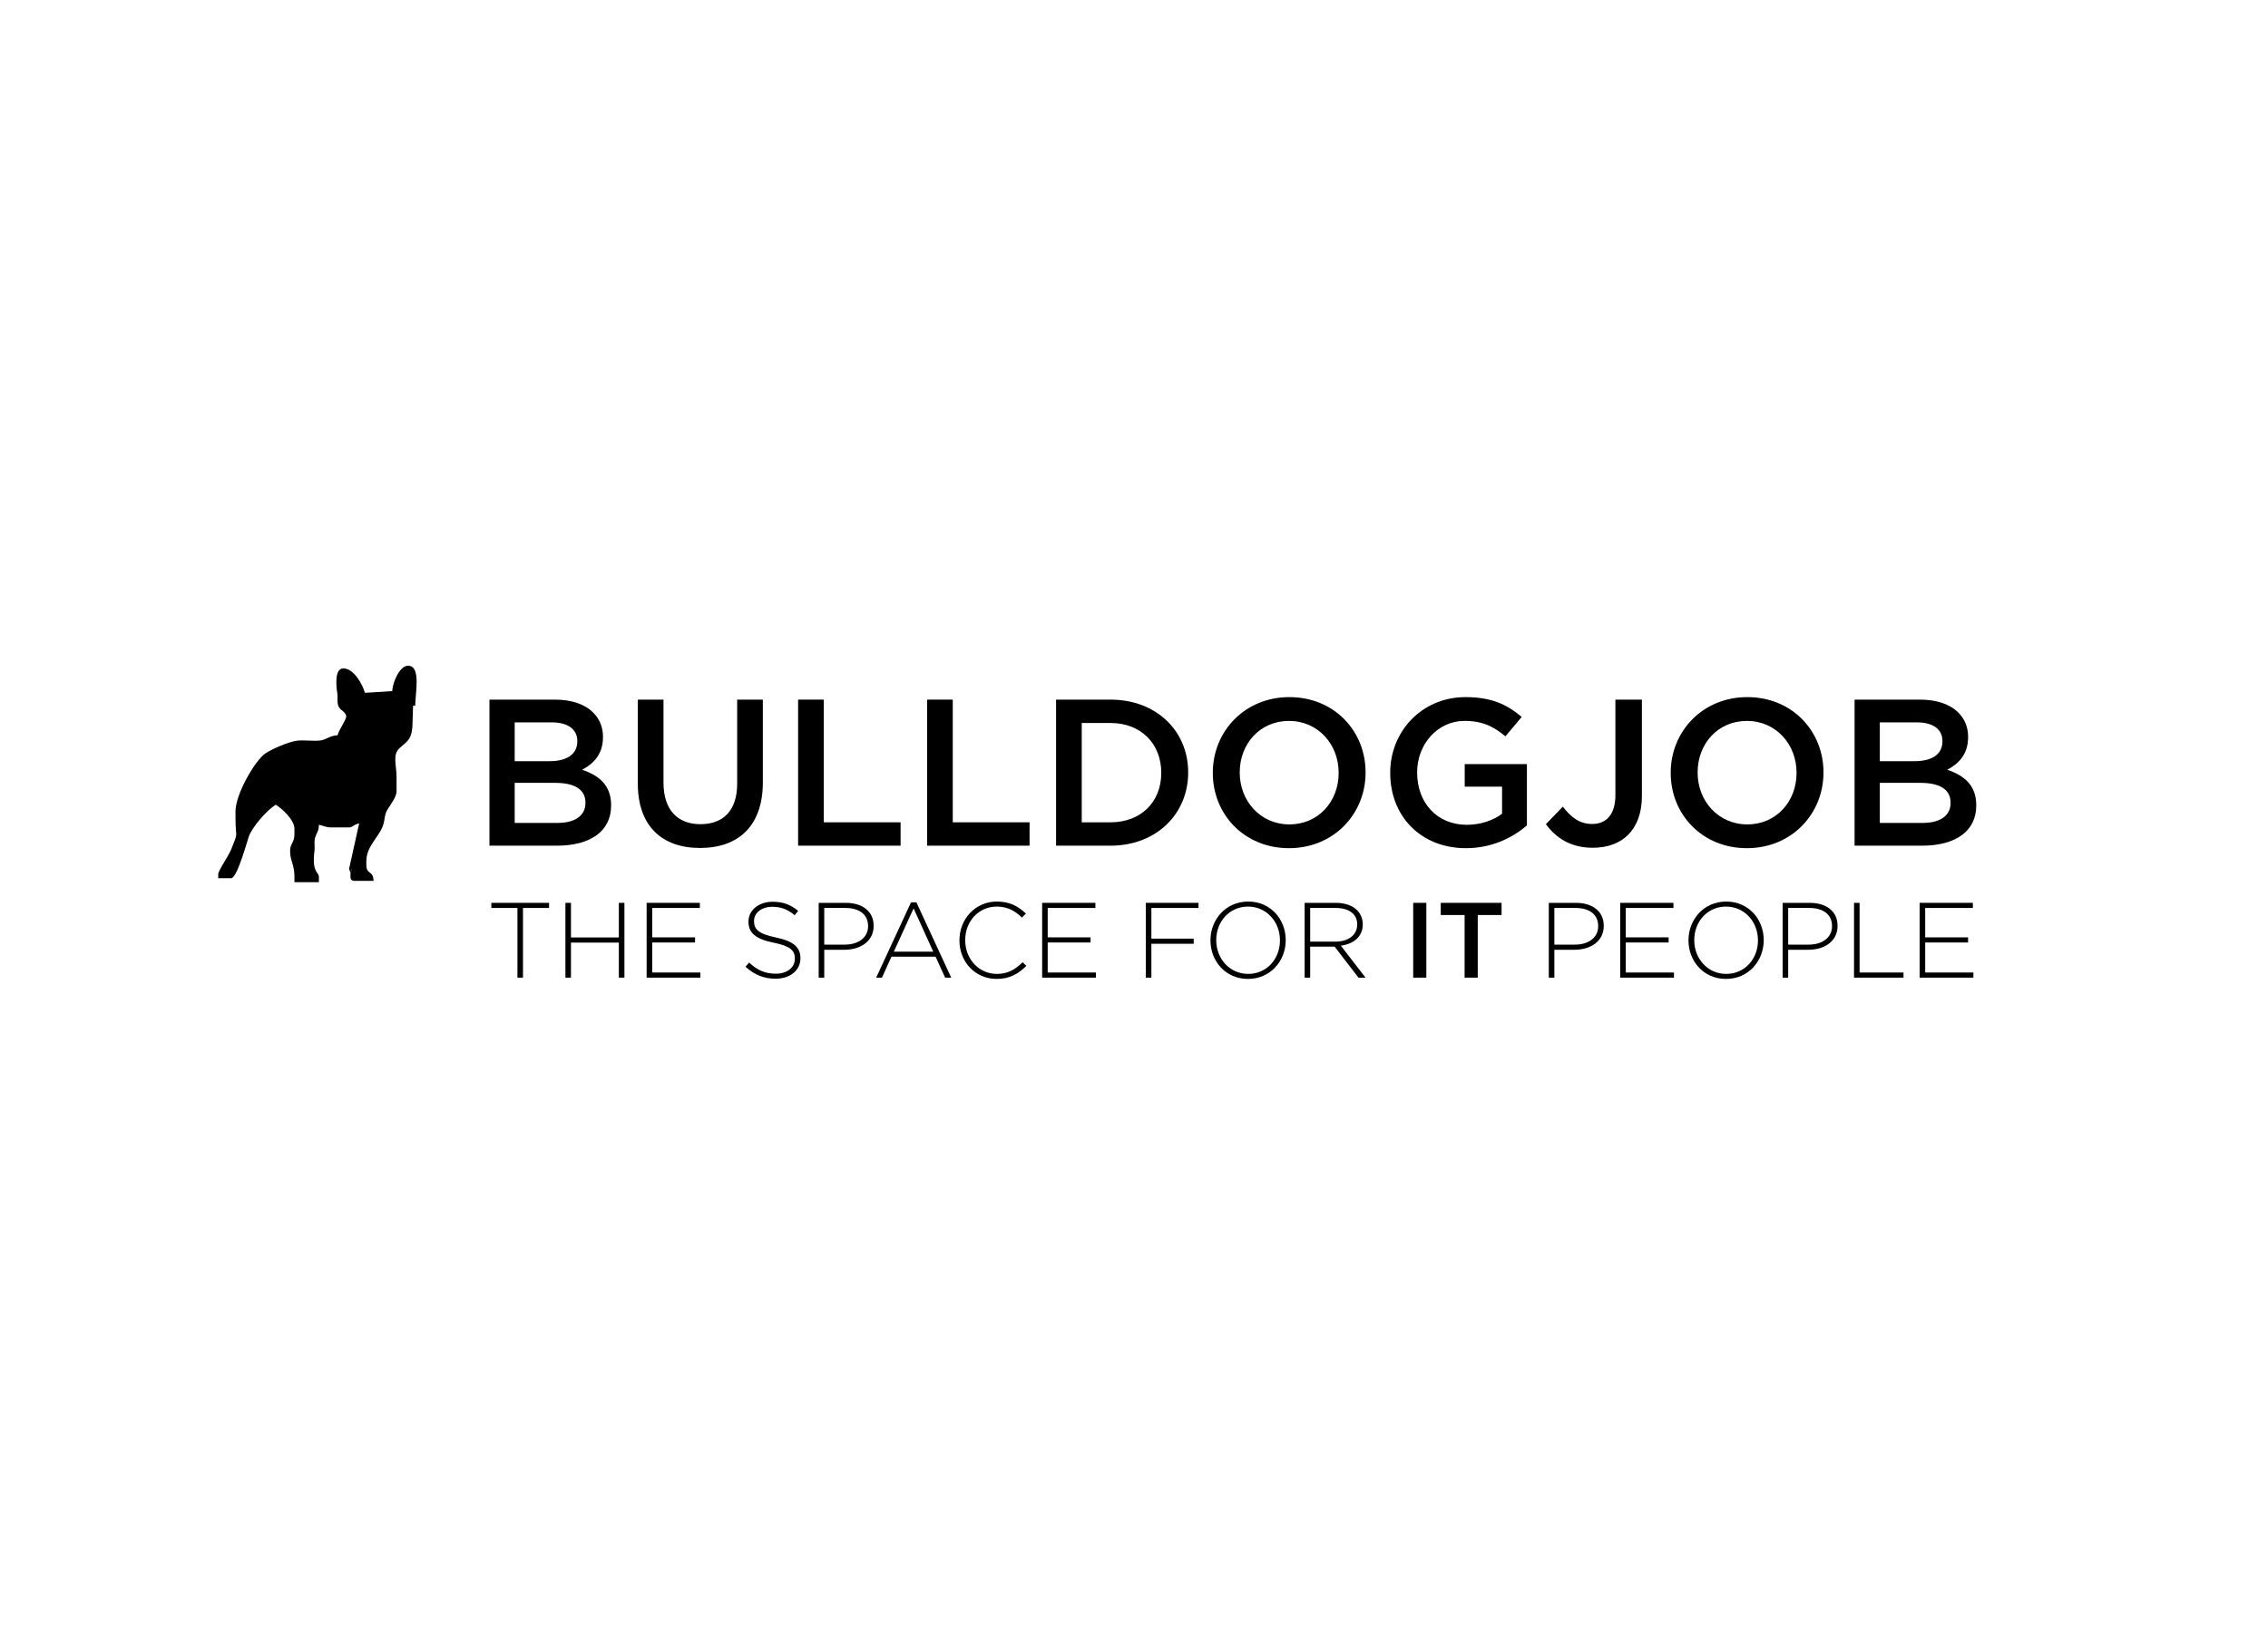
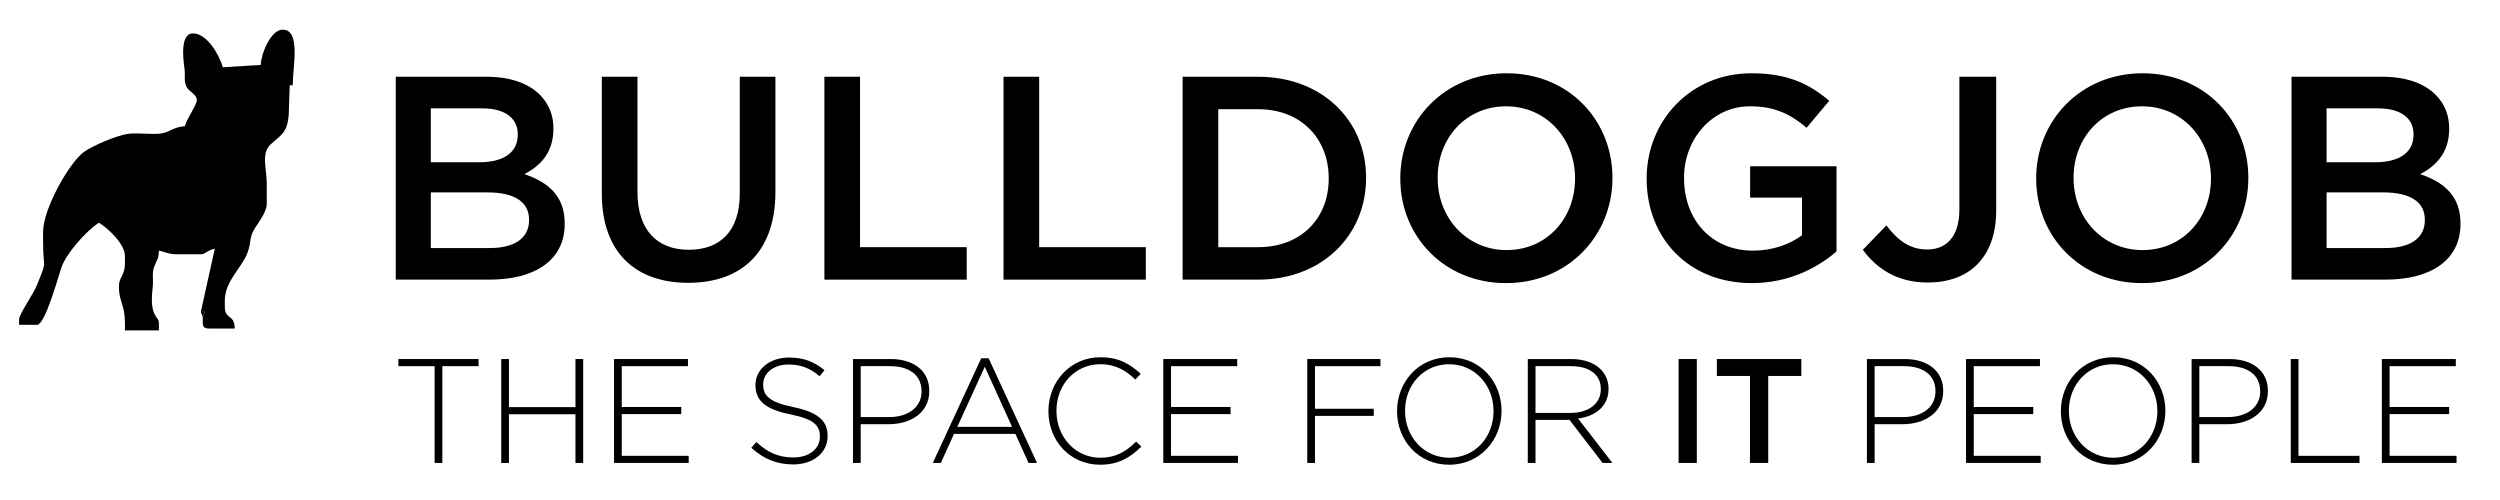
- <svg xmlns="http://www.w3.org/2000/svg" version="1.1" id="Layer_1" x="0px" y="0px" width="510.236px" height="368.504px" viewBox="0 0 510.236 368.504" enable-background="new 0 0 510.236 368.504" xml:space="preserve">
-   <g>
-     <g>
-       <path d="M110.111,157.434h14.743c3.756,0,6.714,1.033,8.592,2.911c1.456,1.456,2.207,3.287,2.207,5.446v0.094    c0,3.944-2.253,6.056-4.695,7.325c3.85,1.314,6.526,3.521,6.526,7.981v0.094c0,5.869-4.836,9.015-12.16,9.015h-15.212V157.434z     M129.877,166.73c0-2.583-2.066-4.179-5.775-4.179h-8.311v8.732h7.888c3.709,0,6.198-1.455,6.198-4.46V166.73z M124.947,176.167    h-9.155v9.015h9.578c3.897,0,6.338-1.549,6.338-4.507v-0.094C131.708,177.811,129.502,176.167,124.947,176.167z" />
-       <path d="M143.494,176.355v-18.921h5.775v18.686c0,6.104,3.146,9.344,8.31,9.344c5.118,0,8.264-3.052,8.264-9.108v-18.921h5.775    v18.639c0,9.813-5.54,14.743-14.132,14.743C148.94,190.816,143.494,185.887,143.494,176.355z" />
-       <path d="M179.553,157.434h5.775v27.607h17.278v5.259h-23.053V157.434z" />
-       <path d="M208.57,157.434h5.775v27.607h17.278v5.259H208.57V157.434z" />
-       <path d="M237.586,157.434h12.254c10.331,0,17.465,7.089,17.465,16.339v0.094c0,9.249-7.135,16.433-17.465,16.433h-12.254V157.434z     M243.362,162.692v22.349h6.479c6.903,0,11.409-4.647,11.409-11.08v-0.094c0-6.433-4.506-11.175-11.409-11.175H243.362z" />
-       <path d="M272.849,173.961v-0.094c0-9.25,7.135-16.997,17.23-16.997c10.094,0,17.137,7.653,17.137,16.903v0.094    c0,9.249-7.137,16.996-17.23,16.996C279.89,190.863,272.849,183.21,272.849,173.961z M301.159,173.961v-0.094    c0-6.386-4.648-11.644-11.174-11.644c-6.527,0-11.08,5.165-11.08,11.55v0.094c0,6.385,4.646,11.644,11.174,11.644    C296.604,185.511,301.159,180.346,301.159,173.961z" />
-       <path d="M312.759,173.961v-0.094c0-9.203,7.041-16.997,16.949-16.997c5.727,0,9.248,1.596,12.629,4.46l-3.662,4.366    c-2.535-2.113-5.023-3.474-9.203-3.474c-6.057,0-10.656,5.258-10.656,11.55v0.094c0,6.761,4.459,11.737,11.174,11.737    c3.098,0,5.916-0.985,7.934-2.488v-6.104h-8.404v-5.071h13.992v13.804c-3.24,2.771-7.887,5.118-13.709,5.118    C319.519,190.863,312.759,183.539,312.759,173.961z" />
-       <path d="M347.784,185.464l3.803-3.944c1.926,2.489,3.85,3.897,6.621,3.897c3.098,0,5.211-2.066,5.211-6.479v-21.503h5.963v21.691    c0,3.897-1.174,6.809-3.1,8.733c-1.924,1.925-4.693,2.911-7.98,2.911C353.231,190.77,349.944,188.422,347.784,185.464z" />
-       <path d="M375.862,173.961v-0.094c0-9.25,7.137-16.997,17.23-16.997c10.096,0,17.139,7.653,17.139,16.903v0.094    c0,9.249-7.137,16.996-17.232,16.996C382.905,190.863,375.862,183.21,375.862,173.961z M404.175,173.961v-0.094    c0-6.386-4.648-11.644-11.176-11.644c-6.525,0-11.08,5.165-11.08,11.55v0.094c0,6.385,4.648,11.644,11.174,11.644    C399.62,185.511,404.175,180.346,404.175,173.961z" />
-       <path d="M417.228,157.434h14.742c3.756,0,6.715,1.033,8.592,2.911c1.455,1.456,2.207,3.287,2.207,5.446v0.094    c0,3.944-2.254,6.056-4.695,7.325c3.85,1.314,6.527,3.521,6.527,7.981v0.094c0,5.869-4.836,9.015-12.162,9.015h-15.211V157.434z     M436.993,166.73c0-2.583-2.066-4.179-5.775-4.179h-8.311v8.732h7.889c3.709,0,6.197-1.455,6.197-4.46V166.73z M432.063,176.167    h-9.156v9.015h9.578c3.898,0,6.34-1.549,6.34-4.507v-0.094C438.825,177.811,436.618,176.167,432.063,176.167z" />
-     </g>
-     <g>
-       <path fill-rule="evenodd" clip-rule="evenodd" d="M78.857,196.416l0.325-0.899h-0.649l2.266-10.227    c-1.305,0.282-1.508,0.904-2.266,0.904h-3.88c-1.393,0-1.755-0.354-2.912-0.603c-0.036,1.502-0.356,1.498-0.758,2.604    c-0.418,1.154-0.092,2.105-0.247,3.378c-0.592,4.846,1.005,4.632,1.005,5.743v1.204h-5.5v-1.204c0-2.822-0.971-3.595-0.971-5.712    v-0.301c0-1.379,0.971-1.706,0.971-3.607v-1.204c0-2.022-2.824-4.554-4.206-5.411c-2.016,1.253-5.327,4.994-6.092,7.266    c-0.532,1.573-2.639,9.273-3.935,9.273h-2.912v-0.904c0-0.822,2.287-4.005,2.954-5.675c1.671-4.189,0.929-2.042,0.929-6.953    v-1.504c0-3.832,4.349-11.406,6.695-13.022c1.416-0.974,5.253-2.677,7.236-2.897c1.55-0.168,3.631,0.153,5.136-0.035    c1.43-0.179,1.936-1.035,3.9-1.188c0.309-1.234,1.941-3.441,1.941-4.209c0-0.946-1.206-1.333-1.633-2.093    c-0.545-0.96-0.184-1.923-0.389-3.248c-0.22-1.442-0.653-5.484,1.373-5.484c2.373,0,4.343,3.63,4.858,5.491l6.143-0.383    c0.04-1.729,1.598-5.711,3.559-5.711c2.989,0,1.618,6.131,1.618,9.02l-0.482-0.033l-0.164,4.843    c-0.242,2.986-1.334,3.256-2.95,4.78c-1.543,1.454-0.608,3.904-0.608,6.349v3.308c0,1.168-1.22,2.843-1.813,3.728    c-1.105,1.654-0.646,2.433-1.317,4.188c-0.926,2.411-3.663,4.554-3.663,7.72v0.905c0,2.32,1.557,1.147,1.616,3.609h-4.205    C78.66,198.224,78.857,197.464,78.857,196.416L78.857,196.416z" />
-       <polygon fill-rule="evenodd" clip-rule="evenodd" points="78.857,196.416 78.533,195.517 79.182,195.517 78.857,196.416   " />
-     </g>
-   </g>
-   <g>
-     <path d="M116.408,204.318h-5.868v-1.154h12.986v1.154h-5.868v15.679h-1.25V204.318z" />
-     <path d="M127.202,203.164h1.25v7.791h10.773v-7.791h1.25v16.833h-1.25v-7.888h-10.773v7.888h-1.25V203.164z" />
-     <path d="M145.474,203.164h11.976v1.154h-10.726v6.612h9.643v1.154h-9.643v6.758h10.846v1.154h-12.096V203.164z" />
-     <path d="M167.713,217.544l0.817-0.938c1.852,1.707,3.559,2.501,6.036,2.501c2.525,0,4.256-1.419,4.256-3.343v-0.048   c0-1.779-0.938-2.813-4.761-3.583c-4.04-0.818-5.675-2.188-5.675-4.737v-0.049c0-2.501,2.285-4.425,5.411-4.425   c2.453,0,4.064,0.674,5.771,2.044l-0.793,0.986c-1.587-1.371-3.174-1.899-5.026-1.899c-2.477,0-4.112,1.419-4.112,3.174v0.048   c0,1.78,0.914,2.862,4.906,3.68c3.896,0.794,5.531,2.188,5.531,4.642v0.048c0,2.717-2.333,4.593-5.579,4.593   C171.801,220.237,169.733,219.348,167.713,217.544z" />
-     <path d="M184.182,203.164h6.108c3.704,0,6.253,1.899,6.253,5.146v0.048c0,3.535-3.054,5.363-6.565,5.363h-4.545v6.276h-1.25   V203.164z M190.05,212.566c3.126,0,5.242-1.636,5.242-4.137v-0.048c0-2.669-2.068-4.063-5.098-4.063h-4.762v8.248H190.05z" />
-     <path d="M204.956,203.043h1.203l7.839,16.954h-1.371l-2.14-4.714h-9.932l-2.141,4.714h-1.298L204.956,203.043z M209.958,214.153   l-4.425-9.739l-4.449,9.739H209.958z" />
-     <path d="M215.846,211.629v-0.049c0-4.762,3.559-8.705,8.417-8.705c3.006,0,4.81,1.106,6.541,2.693l-0.89,0.914   c-1.467-1.419-3.15-2.478-5.676-2.478c-4.04,0-7.094,3.295-7.094,7.527v0.048c0,4.257,3.102,7.575,7.118,7.575   c2.429,0,4.088-0.938,5.795-2.621l0.842,0.817c-1.78,1.756-3.704,2.934-6.686,2.934   C219.405,220.285,215.846,216.462,215.846,211.629z" />
-     <path d="M234.455,203.164h11.976v1.154h-10.726v6.612h9.643v1.154h-9.643v6.758h10.846v1.154h-12.096V203.164z" />
-     <path d="M257.775,203.164h11.855v1.154h-10.604v6.901h9.522v1.154h-9.522v7.623h-1.251V203.164z" />
-     <path d="M272.321,211.629v-0.049c0-4.593,3.391-8.705,8.488-8.705c5.099,0,8.441,4.064,8.441,8.657v0.048   c0,4.594-3.391,8.705-8.489,8.705S272.321,216.222,272.321,211.629z M287.952,211.629v-0.049c0-4.16-3.03-7.575-7.19-7.575   s-7.143,3.367-7.143,7.527v0.048c0,4.16,3.03,7.575,7.19,7.575S287.952,215.789,287.952,211.629z" />
-     <path d="M293.502,203.164h7.07c2.067,0,3.728,0.648,4.737,1.659c0.793,0.793,1.274,1.924,1.274,3.126v0.048   c0,2.813-2.092,4.425-4.93,4.81l5.555,7.19h-1.587l-5.362-6.974h-5.507v6.974h-1.251V203.164z M300.428,211.893   c2.813,0,4.905-1.418,4.905-3.848v-0.048c0-2.261-1.779-3.679-4.833-3.679h-5.747v7.574H300.428z" />
-     <path d="M317.929,203.164h2.957v16.833h-2.957V203.164z" />
-     <path d="M329.493,205.905h-5.362v-2.741h13.683v2.741h-5.362v14.092h-2.958V205.905z" />
-     <path d="M348.438,203.164h6.108c3.703,0,6.252,1.899,6.252,5.146v0.048c0,3.535-3.054,5.363-6.564,5.363h-4.545v6.276h-1.251   V203.164z M354.306,212.566c3.126,0,5.242-1.636,5.242-4.137v-0.048c0-2.669-2.068-4.063-5.099-4.063h-4.761v8.248H354.306z" />
-     <path d="M364.498,203.164h11.976v1.154h-10.725v6.612h9.643v1.154h-9.643v6.758h10.845v1.154h-12.096V203.164z" />
-     <path d="M379.861,211.629v-0.049c0-4.593,3.391-8.705,8.488-8.705c5.099,0,8.441,4.064,8.441,8.657v0.048   c0,4.594-3.392,8.705-8.489,8.705S379.861,216.222,379.861,211.629z M395.492,211.629v-0.049c0-4.16-3.03-7.575-7.19-7.575   s-7.143,3.367-7.143,7.527v0.048c0,4.16,3.03,7.575,7.19,7.575S395.492,215.789,395.492,211.629z" />
-     <path d="M401.042,203.164h6.108c3.703,0,6.252,1.899,6.252,5.146v0.048c0,3.535-3.054,5.363-6.564,5.363h-4.546v6.276h-1.25   V203.164z M406.909,212.566c3.127,0,5.243-1.636,5.243-4.137v-0.048c0-2.669-2.068-4.063-5.099-4.063h-4.762v8.248H406.909z" />
-     <path d="M417.103,203.164h1.25v15.679h9.884v1.154h-11.134V203.164z" />
-     <path d="M431.864,203.164h11.976v1.154h-10.726v6.612h9.644v1.154h-9.644v6.758h10.846v1.154h-12.096V203.164z" />
-   </g>
+ <svg xmlns="http://www.w3.org/2000/svg" width="405" height="81" viewBox="0 0 405 81" fill="none">
+   <path d="M64.111 12.434H78.854C82.61 12.434 85.568 13.467 87.446 15.345C88.902 16.801 89.653 18.632 89.653 20.791V20.885C89.653 24.829 87.4 26.941 84.958 28.21C88.808 29.524 91.484 31.731 91.484 36.191V36.285C91.484 42.154 86.648 45.3 79.324 45.3H64.112V12.434H64.111ZM83.877 21.73C83.877 19.147 81.811 17.551 78.102 17.551H69.791V26.283H77.679C81.388 26.283 83.877 24.828 83.877 21.823V21.73ZM78.947 31.167H69.792V40.182H79.37C83.267 40.182 85.708 38.633 85.708 35.675V35.581C85.708 32.811 83.502 31.167 78.947 31.167Z" fill="black" />
+   <path d="M97.494 31.355V12.434H103.269V31.12C103.269 37.224 106.415 40.464 111.579 40.464C116.697 40.464 119.843 37.412 119.843 31.356V12.435H125.618V31.074C125.618 40.887 120.078 45.817 111.486 45.817C102.94 45.816 97.494 40.887 97.494 31.355Z" fill="black" />
+   <path d="M133.553 12.434H139.328V40.041H156.606V45.3H133.553V12.434Z" fill="black" />
+   <path d="M162.57 12.434H168.345V40.041H185.623V45.3H162.57V12.434Z" fill="black" />
+   <path d="M191.586 12.434H203.84C214.171 12.434 221.305 19.523 221.305 28.773V28.867C221.305 38.116 214.17 45.3 203.84 45.3H191.586V12.434ZM197.362 17.692V40.041H203.841C210.744 40.041 215.25 35.394 215.25 28.961V28.867C215.25 22.434 210.744 17.692 203.841 17.692H197.362V17.692Z" fill="black" />
+   <path d="M226.849 28.961V28.867C226.849 19.617 233.984 11.87 244.079 11.87C254.173 11.87 261.216 19.523 261.216 28.773V28.867C261.216 38.116 254.079 45.863 243.986 45.863C233.89 45.863 226.849 38.21 226.849 28.961ZM255.159 28.961V28.867C255.159 22.481 250.511 17.223 243.985 17.223C237.458 17.223 232.905 22.388 232.905 28.773V28.867C232.905 35.252 237.551 40.511 244.079 40.511C250.604 40.511 255.159 35.346 255.159 28.961Z" fill="black" />
+   <path d="M266.759 28.961V28.867C266.759 19.664 273.8 11.87 283.708 11.87C289.435 11.87 292.956 13.466 296.337 16.33L292.675 20.696C290.14 18.583 287.652 17.222 283.472 17.222C277.415 17.222 272.816 22.48 272.816 28.772V28.866C272.816 35.627 277.275 40.603 283.99 40.603C287.088 40.603 289.906 39.618 291.924 38.115V32.011H283.52V26.94H297.512V40.744C294.272 43.515 289.625 45.862 283.803 45.862C273.519 45.863 266.759 38.539 266.759 28.961Z" fill="black" />
+   <path d="M301.784 40.464L305.587 36.52C307.513 39.009 309.437 40.417 312.208 40.417C315.306 40.417 317.419 38.351 317.419 33.938V12.435H323.382V34.126C323.382 38.023 322.208 40.935 320.282 42.859C318.358 44.784 315.589 45.77 312.302 45.77C307.231 45.77 303.944 43.422 301.784 40.464Z" fill="black" />
+   <path d="M329.862 28.961V28.867C329.862 19.617 336.999 11.87 347.092 11.87C357.188 11.87 364.231 19.523 364.231 28.773V28.867C364.231 38.116 357.094 45.863 346.999 45.863C336.905 45.863 329.862 38.21 329.862 28.961ZM358.175 28.961V28.867C358.175 22.481 353.527 17.223 346.999 17.223C340.474 17.223 335.919 22.388 335.919 28.773V28.867C335.919 35.252 340.567 40.511 347.093 40.511C353.62 40.511 358.175 35.346 358.175 28.961Z" fill="black" />
+   <path d="M371.228 12.434H385.97C389.726 12.434 392.685 13.467 394.562 15.345C396.017 16.801 396.769 18.632 396.769 20.791V20.885C396.769 24.829 394.515 26.941 392.074 28.21C395.924 29.524 398.601 31.731 398.601 36.191V36.285C398.601 42.154 393.765 45.3 386.439 45.3H371.228V12.434ZM390.993 21.73C390.993 19.147 388.927 17.551 385.218 17.551H376.907V26.283H384.796C388.505 26.283 390.993 24.828 390.993 21.823V21.73V21.73ZM386.063 31.167H376.907V40.182H386.485C390.383 40.182 392.825 38.633 392.825 35.675V35.581C392.825 32.811 390.618 31.167 386.063 31.167Z" fill="black" />
+   <path fill-rule="evenodd" clip-rule="evenodd" d="M32.857 51.416L33.182 50.517H32.533L34.799 40.29C33.494 40.572 33.291 41.194 32.533 41.194H28.653C27.26 41.194 26.898 40.84 25.741 40.591C25.705 42.093 25.385 42.089 24.983 43.195C24.565 44.349 24.891 45.3 24.736 46.573C24.144 51.419 25.741 51.205 25.741 52.316V53.52H20.241V52.316C20.241 49.494 19.27 48.721 19.27 46.604V46.303C19.27 44.924 20.241 44.597 20.241 42.696V41.492C20.241 39.47 17.417 36.938 16.035 36.081C14.019 37.334 10.708 41.075 9.943 43.347C9.411 44.92 7.304 52.62 6.008 52.62H3.096V51.716C3.096 50.894 5.383 47.711 6.05 46.041C7.721 41.852 6.979 43.999 6.979 39.088V37.584C6.979 33.752 11.328 26.178 13.674 24.562C15.09 23.588 18.927 21.885 20.91 21.665C22.46 21.497 24.541 21.818 26.046 21.63C27.476 21.451 27.982 20.595 29.946 20.442C30.255 19.208 31.887 17.001 31.887 16.233C31.887 15.287 30.681 14.9 30.254 14.14C29.709 13.18 30.07 12.217 29.865 10.892C29.645 9.45 29.212 5.408 31.238 5.408C33.611 5.408 35.581 9.038 36.096 10.899L42.239 10.516C42.279 8.787 43.837 4.805 45.798 4.805C48.787 4.805 47.416 10.936 47.416 13.825L46.934 13.792L46.77 18.635C46.528 21.621 45.436 21.891 43.82 23.415C42.277 24.869 43.212 27.319 43.212 29.764V33.072C43.212 34.24 41.992 35.915 41.399 36.8C40.294 38.454 40.753 39.233 40.082 40.988C39.156 43.399 36.419 45.542 36.419 48.708V49.613C36.419 51.933 37.976 50.76 38.035 53.222H33.83C32.66 53.224 32.857 52.464 32.857 51.416Z" fill="black" />
+   <path fill-rule="evenodd" clip-rule="evenodd" d="M32.857 51.416L32.533 50.517H33.182L32.857 51.416Z" fill="black" />
+   <path d="M70.408 59.318H64.54V58.164H77.526V59.318H71.658V74.997H70.408V59.318V59.318Z" fill="black" />
+   <path d="M81.202 58.164H82.452V65.955H93.225V58.164H94.475V74.997H93.225V67.109H82.452V74.997H81.202V58.164Z" fill="black" />
+   <path d="M99.474 58.164H111.45V59.318H100.724V65.93H110.367V67.084H100.724V73.842H111.57V74.996H99.474V58.164Z" fill="black" />
+   <path d="M121.713 72.544L122.53 71.606C124.382 73.313 126.089 74.107 128.566 74.107C131.091 74.107 132.822 72.688 132.822 70.764V70.716C132.822 68.937 131.884 67.903 128.061 67.133C124.021 66.315 122.386 64.945 122.386 62.396V62.347C122.386 59.846 124.671 57.922 127.797 57.922C130.25 57.922 131.861 58.596 133.568 59.966L132.775 60.952C131.188 59.581 129.601 59.053 127.749 59.053C125.272 59.053 123.637 60.472 123.637 62.227V62.275C123.637 64.055 124.551 65.137 128.543 65.955C132.439 66.749 134.074 68.143 134.074 70.597V70.645C134.074 73.362 131.741 75.238 128.495 75.238C125.801 75.237 123.733 74.348 121.713 72.544Z" fill="black" />
+   <path d="M138.182 58.164H144.29C147.994 58.164 150.543 60.063 150.543 63.31V63.358C150.543 66.893 147.489 68.721 143.978 68.721H139.433V74.997H138.183V58.164H138.182ZM144.05 67.566C147.176 67.566 149.292 65.93 149.292 63.429V63.381C149.292 60.712 147.224 59.318 144.194 59.318H139.432V67.566H144.05Z" fill="black" />
+   <path d="M158.956 58.043H160.159L167.998 74.997H166.627L164.487 70.283H154.555L152.414 74.997H151.116L158.956 58.043ZM163.958 69.153L159.533 59.414L155.084 69.153H163.958Z" fill="black" />
+   <path d="M169.846 66.629V66.58C169.846 61.818 173.405 57.875 178.263 57.875C181.269 57.875 183.073 58.981 184.804 60.568L183.914 61.482C182.447 60.063 180.764 59.004 178.238 59.004C174.198 59.004 171.144 62.299 171.144 66.531V66.579C171.144 70.836 174.246 74.154 178.262 74.154C180.691 74.154 182.35 73.216 184.057 71.533L184.899 72.35C183.119 74.106 181.195 75.284 178.213 75.284C173.405 75.285 169.846 71.462 169.846 66.629Z" fill="black" />
+   <path d="M188.455 58.164H200.431V59.318H189.705V65.93H199.348V67.084H189.705V73.842H200.551V74.996H188.455V58.164Z" fill="black" />
+   <path d="M211.775 58.164H223.63V59.318H213.026V66.219H222.548V67.373H213.026V74.996H211.775V58.164V58.164Z" fill="black" />
+   <path d="M226.321 66.629V66.58C226.321 61.987 229.712 57.875 234.809 57.875C239.908 57.875 243.25 61.939 243.25 66.532V66.58C243.25 71.174 239.859 75.285 234.761 75.285C229.663 75.285 226.321 71.222 226.321 66.629ZM241.952 66.629V66.58C241.952 62.42 238.922 59.005 234.762 59.005C230.602 59.005 227.619 62.372 227.619 66.532V66.58C227.619 70.74 230.649 74.155 234.809 74.155C238.969 74.155 241.952 70.789 241.952 66.629Z" fill="black" />
+   <path d="M247.502 58.164H254.572C256.639 58.164 258.3 58.812 259.309 59.823C260.102 60.616 260.583 61.747 260.583 62.949V62.997C260.583 65.81 258.491 67.422 255.653 67.807L261.208 74.997H259.621L254.259 68.023H248.752V74.997H247.501V58.164H247.502ZM254.428 66.893C257.241 66.893 259.333 65.475 259.333 63.045V62.997C259.333 60.736 257.554 59.318 254.5 59.318H248.753V66.892H254.428V66.893Z" fill="black" />
+   <path d="M271.929 58.164H274.886V74.997H271.929V58.164Z" fill="black" />
+   <path d="M283.493 60.905H278.131V58.164H291.814V60.905H286.452V74.997H283.494V60.905H283.493Z" fill="black" />
+   <path d="M302.438 58.164H308.546C312.249 58.164 314.798 60.063 314.798 63.31V63.358C314.798 66.893 311.744 68.721 308.234 68.721H303.689V74.997H302.438V58.164ZM308.306 67.566C311.432 67.566 313.548 65.93 313.548 63.429V63.381C313.548 60.712 311.48 59.318 308.449 59.318H303.688V67.566H308.306Z" fill="black" />
+   <path d="M318.498 58.164H330.474V59.318H319.749V65.93H329.392V67.084H319.749V73.842H330.594V74.996H318.498V58.164V58.164Z" fill="black" />
+   <path d="M333.861 66.629V66.58C333.861 61.987 337.252 57.875 342.349 57.875C347.448 57.875 350.79 61.939 350.79 66.532V66.58C350.79 71.174 347.398 75.285 342.301 75.285C337.204 75.285 333.861 71.222 333.861 66.629ZM349.492 66.629V66.58C349.492 62.42 346.462 59.005 342.302 59.005C338.142 59.005 335.159 62.372 335.159 66.532V66.58C335.159 70.74 338.189 74.155 342.349 74.155C346.509 74.155 349.492 70.789 349.492 66.629Z" fill="black" />
+   <path d="M355.042 58.164H361.15C364.853 58.164 367.402 60.063 367.402 63.31V63.358C367.402 66.893 364.348 68.721 360.838 68.721H356.292V74.997H355.042V58.164ZM360.909 67.566C364.036 67.566 366.152 65.93 366.152 63.429V63.381C366.152 60.712 364.084 59.318 361.053 59.318H356.291V67.566H360.909Z" fill="black" />
+   <path d="M371.103 58.164H372.353V73.843H382.237V74.997H371.103V58.164Z" fill="black" />
+   <path d="M385.864 58.164H397.84V59.318H387.114V65.93H396.758V67.084H387.114V73.842H397.96V74.996H385.864V58.164Z" fill="black" />
</svg>
